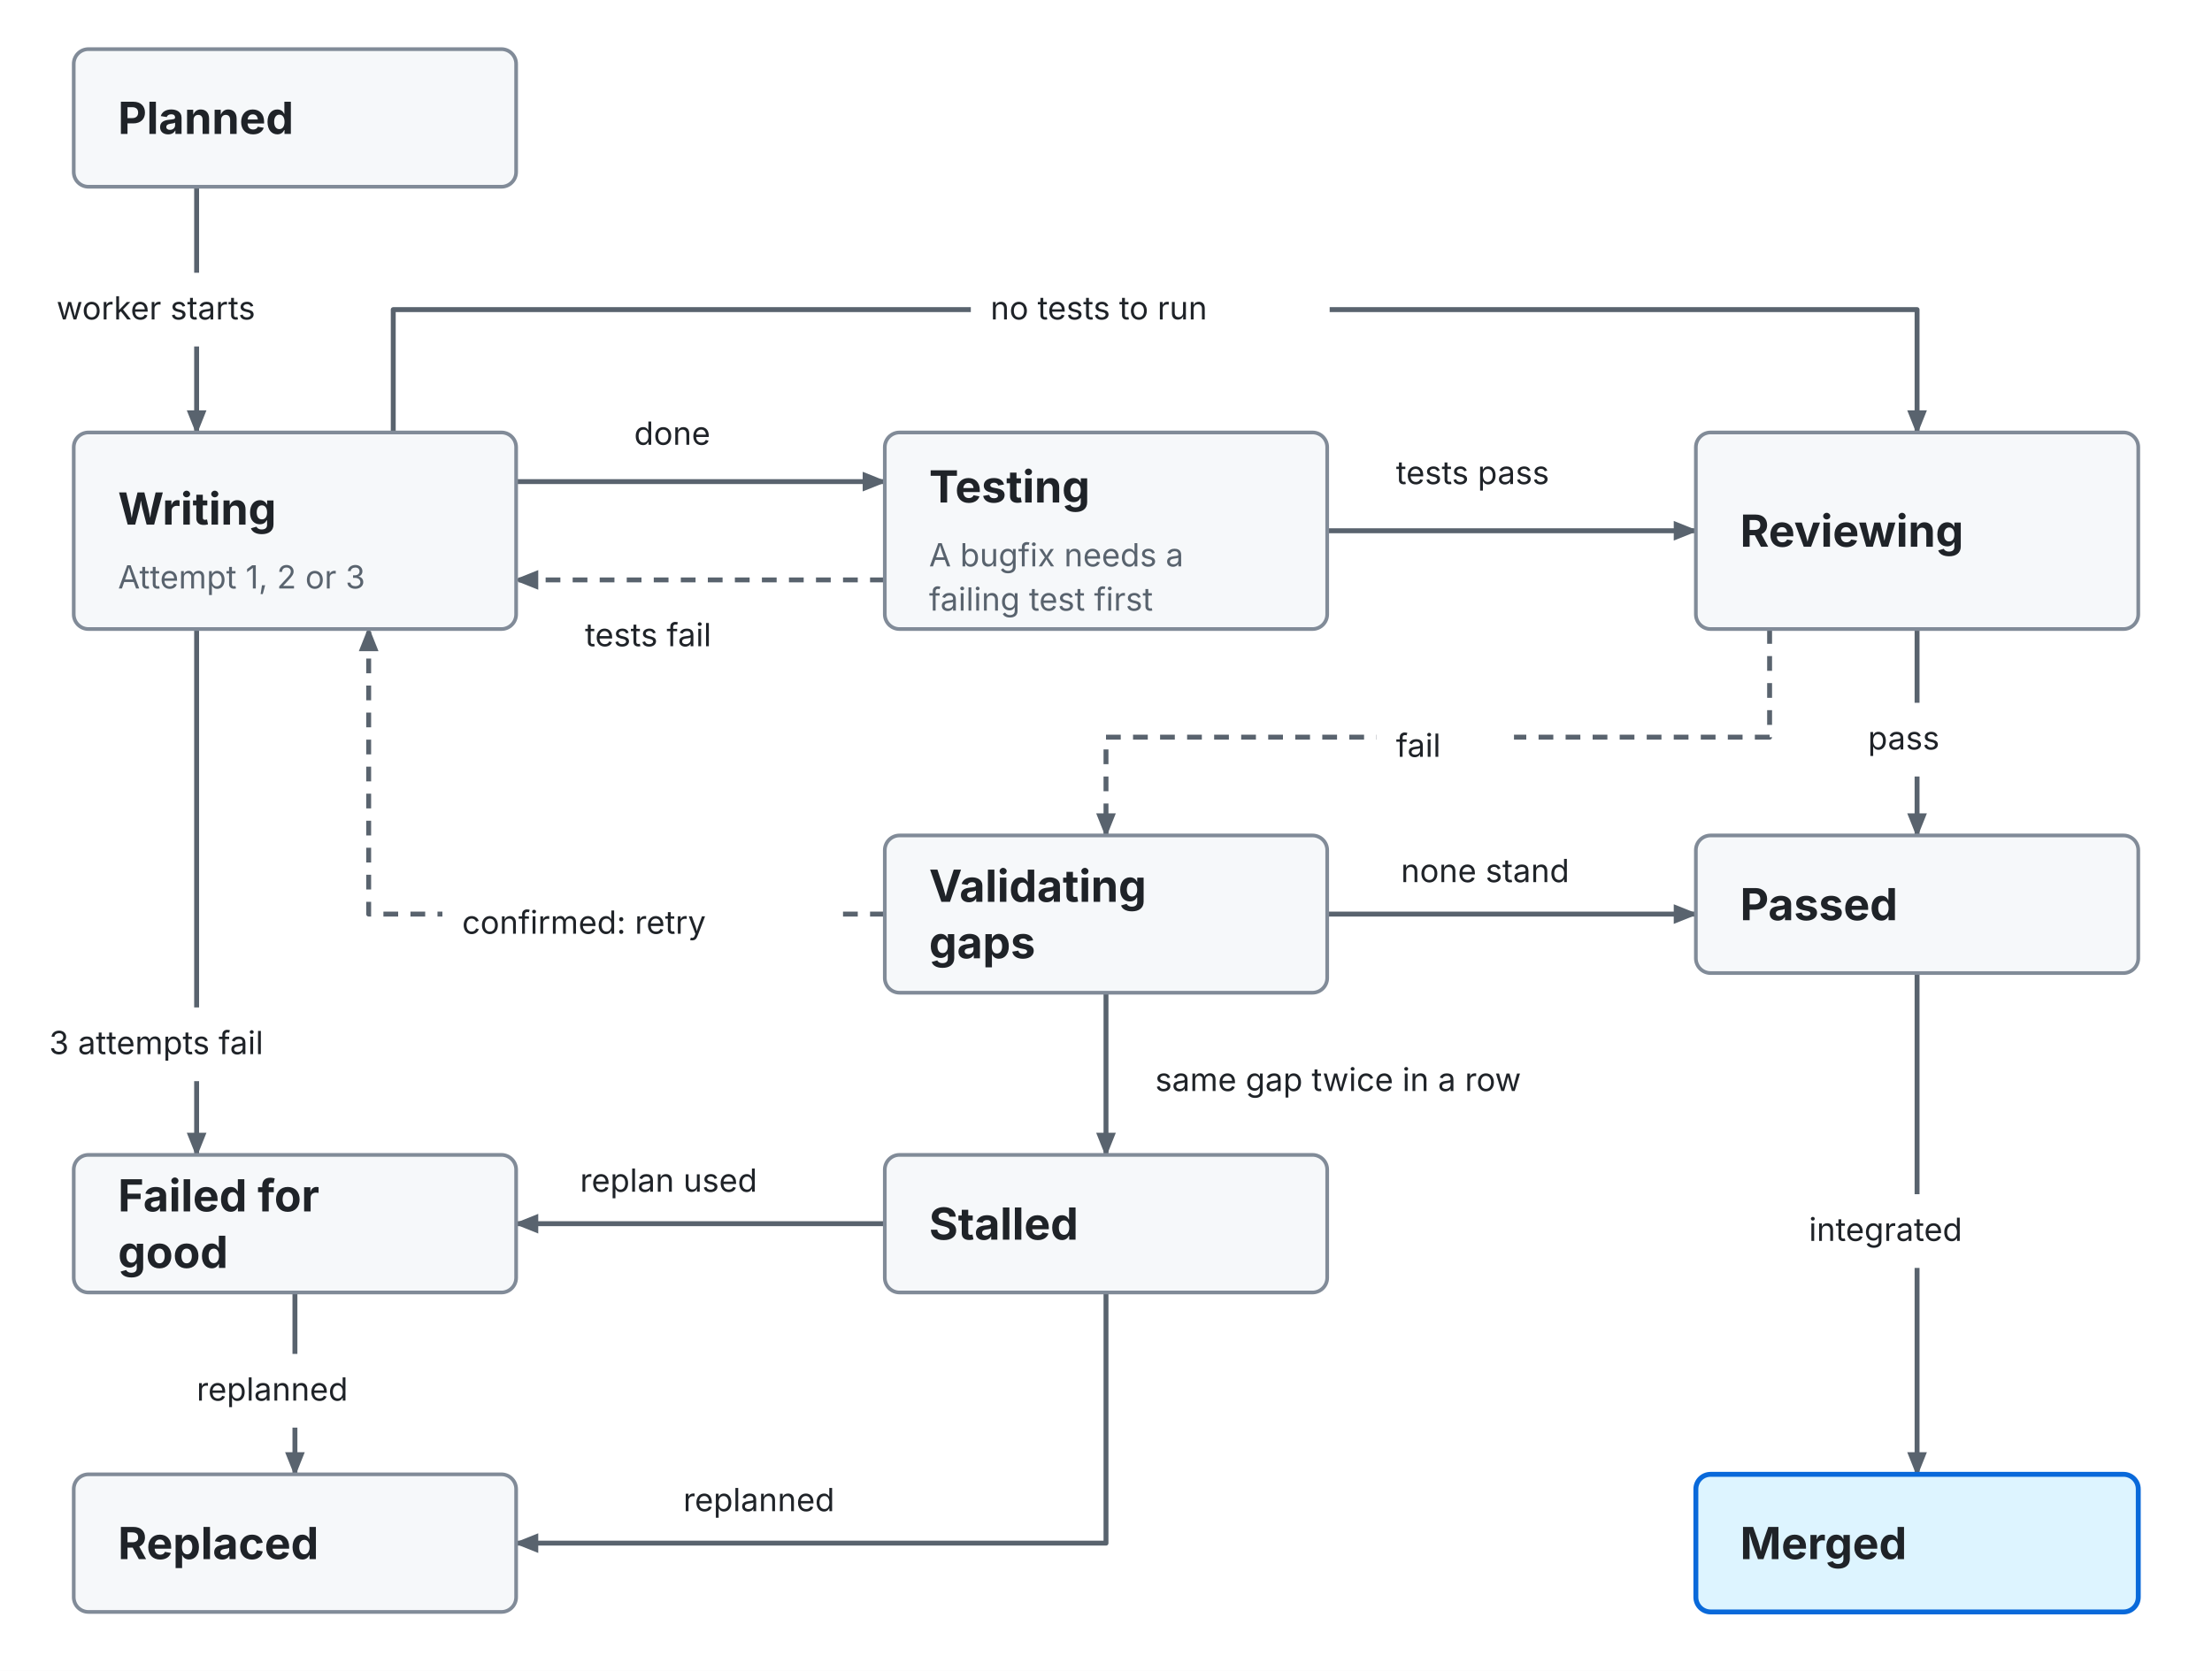
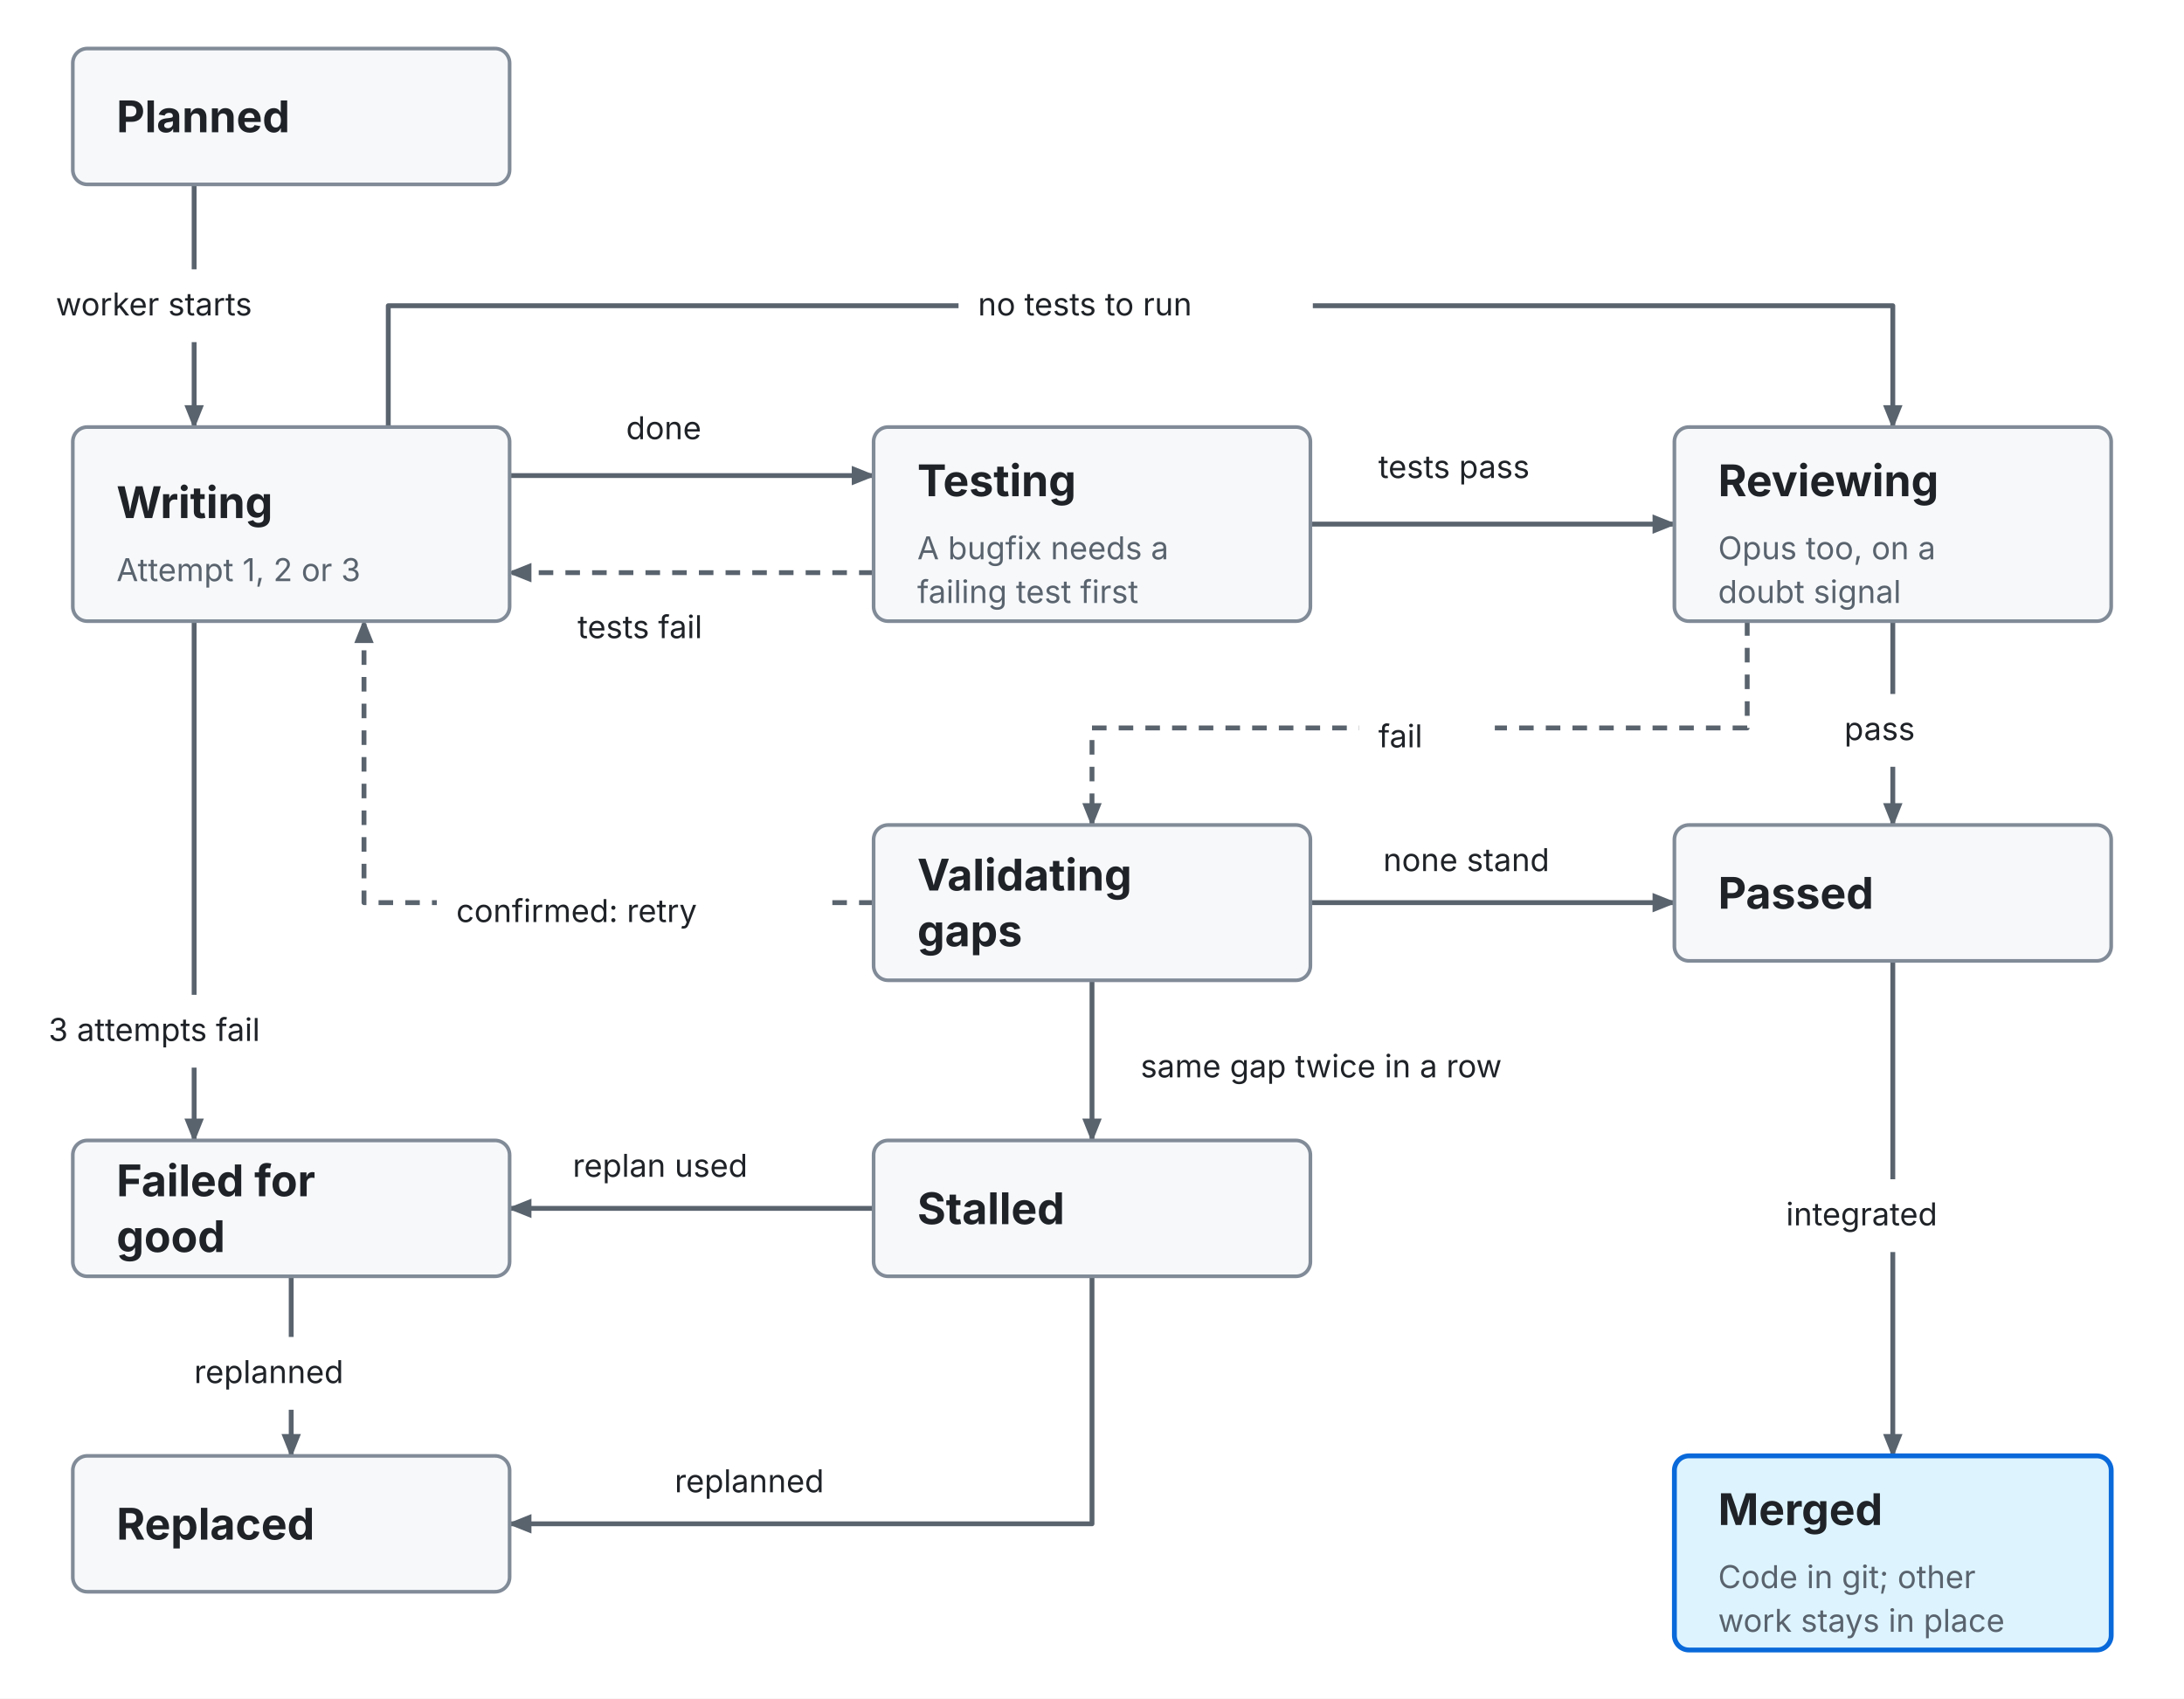
- <svg xmlns="http://www.w3.org/2000/svg" viewBox="0 0 900 680" width="900" height="680" role="img" aria-labelledby="dc-78c64ecfad-title dc-78c64ecfad-desc" font-family="system-ui, -apple-system, Segoe UI, sans-serif">
+ <svg xmlns="http://www.w3.org/2000/svg" viewBox="0 0 900 700" width="900" height="700" role="img" aria-labelledby="dc-5934b2e8c4-title dc-5934b2e8c4-desc" font-family="system-ui, -apple-system, Segoe UI, sans-serif">
  <defs>
-     <marker id="dc-78c64ecfad-arrow" markerWidth="10" markerHeight="8" refX="9" refY="4" orient="auto" markerUnits="userSpaceOnUse">
+     <marker id="dc-5934b2e8c4-arrow" markerWidth="10" markerHeight="8" refX="9" refY="4" orient="auto" markerUnits="userSpaceOnUse">
      <path d="M0 0 L10 4 L0 8 Z" fill="#59636e" />
    </marker>
  </defs>
-   <rect width="900" height="680" fill="#ffffff" aria-hidden="true" />
-   <polyline data-edge="t-start" points="80,76 80,176" fill="none" stroke="#59636e" stroke-width="2" stroke-linejoin="round" marker-end="url(#dc-78c64ecfad-arrow)" />
-   <polyline data-edge="t-done" points="210,196 360,196" fill="none" stroke="#59636e" stroke-width="2" stroke-linejoin="round" marker-end="url(#dc-78c64ecfad-arrow)" />
-   <polyline data-edge="t-fail" points="360,236 210,236" fill="none" stroke="#59636e" stroke-width="2" stroke-linejoin="round" marker-end="url(#dc-78c64ecfad-arrow)" stroke-dasharray="6 5" />
-   <polyline data-edge="t-pass" points="540,216 690,216" fill="none" stroke="#59636e" stroke-width="2" stroke-linejoin="round" marker-end="url(#dc-78c64ecfad-arrow)" />
-   <polyline data-edge="t-no-tests" points="160,176 160,126 780,126 780,176" fill="none" stroke="#59636e" stroke-width="2" stroke-linejoin="round" marker-end="url(#dc-78c64ecfad-arrow)" />
-   <polyline data-edge="t-review-fail" points="720,256 720,300 450,300 450,340" fill="none" stroke="#59636e" stroke-width="2" stroke-linejoin="round" marker-end="url(#dc-78c64ecfad-arrow)" stroke-dasharray="6 5" />
-   <polyline data-edge="t-confirmed" points="360,372 150,372 150,256" fill="none" stroke="#59636e" stroke-width="2" stroke-linejoin="round" marker-end="url(#dc-78c64ecfad-arrow)" stroke-dasharray="6 5" />
-   <polyline data-edge="t-none" points="540,372 690,372" fill="none" stroke="#59636e" stroke-width="2" stroke-linejoin="round" marker-end="url(#dc-78c64ecfad-arrow)" />
-   <polyline data-edge="t-review-pass" points="780,256 780,340" fill="none" stroke="#59636e" stroke-width="2" stroke-linejoin="round" marker-end="url(#dc-78c64ecfad-arrow)" />
-   <polyline data-edge="t-stall" points="450,404 450,470" fill="none" stroke="#59636e" stroke-width="2" stroke-linejoin="round" marker-end="url(#dc-78c64ecfad-arrow)" />
-   <polyline data-edge="t-attempts" points="80,256 80,470" fill="none" stroke="#59636e" stroke-width="2" stroke-linejoin="round" marker-end="url(#dc-78c64ecfad-arrow)" />
-   <polyline data-edge="t-replan-used" points="360,498 210,498" fill="none" stroke="#59636e" stroke-width="2" stroke-linejoin="round" marker-end="url(#dc-78c64ecfad-arrow)" />
-   <polyline data-edge="t-stall-replan" points="450,526 450,628 210,628" fill="none" stroke="#59636e" stroke-width="2" stroke-linejoin="round" marker-end="url(#dc-78c64ecfad-arrow)" />
-   <polyline data-edge="t-replan" points="120,526 120,600" fill="none" stroke="#59636e" stroke-width="2" stroke-linejoin="round" marker-end="url(#dc-78c64ecfad-arrow)" />
-   <polyline data-edge="t-merge" points="780,396 780,600" fill="none" stroke="#59636e" stroke-width="2" stroke-linejoin="round" marker-end="url(#dc-78c64ecfad-arrow)" />
-   <g id="dc-78c64ecfad-node-planned" data-node="planned" data-x="30" data-y="20" data-w="180" data-h="56">
+   <rect width="900" height="700" fill="#ffffff" aria-hidden="true" />
+   <polyline data-edge="t-start" points="80,76 80,176" fill="none" stroke="#59636e" stroke-width="2" stroke-linejoin="round" marker-end="url(#dc-5934b2e8c4-arrow)" />
+   <polyline data-edge="t-done" points="210,196 360,196" fill="none" stroke="#59636e" stroke-width="2" stroke-linejoin="round" marker-end="url(#dc-5934b2e8c4-arrow)" />
+   <polyline data-edge="t-fail" points="360,236 210,236" fill="none" stroke="#59636e" stroke-width="2" stroke-linejoin="round" marker-end="url(#dc-5934b2e8c4-arrow)" stroke-dasharray="6 5" />
+   <polyline data-edge="t-pass" points="540,216 690,216" fill="none" stroke="#59636e" stroke-width="2" stroke-linejoin="round" marker-end="url(#dc-5934b2e8c4-arrow)" />
+   <polyline data-edge="t-no-tests" points="160,176 160,126 780,126 780,176" fill="none" stroke="#59636e" stroke-width="2" stroke-linejoin="round" marker-end="url(#dc-5934b2e8c4-arrow)" />
+   <polyline data-edge="t-review-fail" points="720,256 720,300 450,300 450,340" fill="none" stroke="#59636e" stroke-width="2" stroke-linejoin="round" marker-end="url(#dc-5934b2e8c4-arrow)" stroke-dasharray="6 5" />
+   <polyline data-edge="t-confirmed" points="360,372 150,372 150,256" fill="none" stroke="#59636e" stroke-width="2" stroke-linejoin="round" marker-end="url(#dc-5934b2e8c4-arrow)" stroke-dasharray="6 5" />
+   <polyline data-edge="t-none" points="540,372 690,372" fill="none" stroke="#59636e" stroke-width="2" stroke-linejoin="round" marker-end="url(#dc-5934b2e8c4-arrow)" />
+   <polyline data-edge="t-review-pass" points="780,256 780,340" fill="none" stroke="#59636e" stroke-width="2" stroke-linejoin="round" marker-end="url(#dc-5934b2e8c4-arrow)" />
+   <polyline data-edge="t-stall" points="450,404 450,470" fill="none" stroke="#59636e" stroke-width="2" stroke-linejoin="round" marker-end="url(#dc-5934b2e8c4-arrow)" />
+   <polyline data-edge="t-attempts" points="80,256 80,470" fill="none" stroke="#59636e" stroke-width="2" stroke-linejoin="round" marker-end="url(#dc-5934b2e8c4-arrow)" />
+   <polyline data-edge="t-replan-used" points="360,498 210,498" fill="none" stroke="#59636e" stroke-width="2" stroke-linejoin="round" marker-end="url(#dc-5934b2e8c4-arrow)" />
+   <polyline data-edge="t-stall-replan" points="450,526 450,628 210,628" fill="none" stroke="#59636e" stroke-width="2" stroke-linejoin="round" marker-end="url(#dc-5934b2e8c4-arrow)" />
+   <polyline data-edge="t-replan" points="120,526 120,600" fill="none" stroke="#59636e" stroke-width="2" stroke-linejoin="round" marker-end="url(#dc-5934b2e8c4-arrow)" />
+   <polyline data-edge="t-merge" points="780,396 780,600" fill="none" stroke="#59636e" stroke-width="2" stroke-linejoin="round" marker-end="url(#dc-5934b2e8c4-arrow)" />
+   <g id="dc-5934b2e8c4-node-planned" data-node="planned" data-x="30" data-y="20" data-w="180" data-h="56">
    <rect x="30" y="20" width="180" height="56" rx="6" fill="#f6f8fa" stroke="#818b98" stroke-width="1.5" />
    <text x="48" y="54.5" font-size="18" font-weight="650" fill="#1f2328" text-anchor="start" data-node-text="planned">
      <tspan x="48" dy="0">Planned</tspan>
    </text>
  </g>
-   <g id="dc-78c64ecfad-node-writing" data-node="writing" data-x="30" data-y="176" data-w="180" data-h="80">
+   <g id="dc-5934b2e8c4-node-writing" data-node="writing" data-x="30" data-y="176" data-w="180" data-h="80">
    <rect x="30" y="176" width="180" height="80" rx="6" fill="#f6f8fa" stroke="#818b98" stroke-width="1.5" />
    <text x="48" y="213.5" font-size="18" font-weight="650" fill="#1f2328" text-anchor="start" data-node-text="writing">
      <tspan x="48" dy="0">Writing</tspan>
    </text>
    <text x="48" y="239.5" font-size="13" font-weight="400" fill="#59636e" text-anchor="start" data-node-text="writing">
      <tspan x="48" dy="0">Attempt 1, 2 or 3</tspan>
    </text>
  </g>
-   <g id="dc-78c64ecfad-node-testing" data-node="testing" data-x="360" data-y="176" data-w="180" data-h="80">
+   <g id="dc-5934b2e8c4-node-testing" data-node="testing" data-x="360" data-y="176" data-w="180" data-h="80">
    <rect x="360" y="176" width="180" height="80" rx="6" fill="#f6f8fa" stroke="#818b98" stroke-width="1.5" />
    <text x="378" y="204.5" font-size="18" font-weight="650" fill="#1f2328" text-anchor="start" data-node-text="testing">
      <tspan x="378" dy="0">Testing</tspan>
    </text>
    <text x="378" y="230.5" font-size="13" font-weight="400" fill="#59636e" text-anchor="start" data-node-text="testing">
      <tspan x="378" dy="0">A bugfix needs a</tspan>
      <tspan x="378" dy="18">failing test first</tspan>
    </text>
  </g>
-   <g id="dc-78c64ecfad-node-reviewing" data-node="reviewing" data-x="690" data-y="176" data-w="180" data-h="80">
+   <g id="dc-5934b2e8c4-node-reviewing" data-node="reviewing" data-x="690" data-y="176" data-w="180" data-h="80">
    <rect x="690" y="176" width="180" height="80" rx="6" fill="#f6f8fa" stroke="#818b98" stroke-width="1.5" />
-     <text x="708" y="222.5" font-size="18" font-weight="650" fill="#1f2328" text-anchor="start" data-node-text="reviewing">
+     <text x="708" y="204.5" font-size="18" font-weight="650" fill="#1f2328" text-anchor="start" data-node-text="reviewing">
      <tspan x="708" dy="0">Reviewing</tspan>
    </text>
+     <text x="708" y="230.5" font-size="13" font-weight="400" fill="#59636e" text-anchor="start" data-node-text="reviewing">
+       <tspan x="708" dy="0">Opus too, on a</tspan>
+       <tspan x="708" dy="18">doubt signal</tspan>
+     </text>
  </g>
-   <g id="dc-78c64ecfad-node-validating" data-node="validating" data-x="360" data-y="340" data-w="180" data-h="64">
+   <g id="dc-5934b2e8c4-node-validating" data-node="validating" data-x="360" data-y="340" data-w="180" data-h="64">
    <rect x="360" y="340" width="180" height="64" rx="6" fill="#f6f8fa" stroke="#818b98" stroke-width="1.5" />
    <text x="378" y="367.0" font-size="18" font-weight="650" fill="#1f2328" text-anchor="start" data-node-text="validating">
      <tspan x="378" dy="0">Validating</tspan>
      <tspan x="378" dy="23">gaps</tspan>
    </text>
  </g>
-   <g id="dc-78c64ecfad-node-passed" data-node="passed" data-x="690" data-y="340" data-w="180" data-h="56">
+   <g id="dc-5934b2e8c4-node-passed" data-node="passed" data-x="690" data-y="340" data-w="180" data-h="56">
    <rect x="690" y="340" width="180" height="56" rx="6" fill="#f6f8fa" stroke="#818b98" stroke-width="1.5" />
    <text x="708" y="374.5" font-size="18" font-weight="650" fill="#1f2328" text-anchor="start" data-node-text="passed">
      <tspan x="708" dy="0">Passed</tspan>
    </text>
  </g>
-   <g id="dc-78c64ecfad-node-failed" data-node="failed" data-x="30" data-y="470" data-w="180" data-h="56">
+   <g id="dc-5934b2e8c4-node-failed" data-node="failed" data-x="30" data-y="470" data-w="180" data-h="56">
    <rect x="30" y="470" width="180" height="56" rx="6" fill="#f6f8fa" stroke="#818b98" stroke-width="1.5" />
    <text x="48" y="493.0" font-size="18" font-weight="650" fill="#1f2328" text-anchor="start" data-node-text="failed">
      <tspan x="48" dy="0">Failed for</tspan>
      <tspan x="48" dy="23">good</tspan>
    </text>
  </g>
-   <g id="dc-78c64ecfad-node-stalled" data-node="stalled" data-x="360" data-y="470" data-w="180" data-h="56">
+   <g id="dc-5934b2e8c4-node-stalled" data-node="stalled" data-x="360" data-y="470" data-w="180" data-h="56">
    <rect x="360" y="470" width="180" height="56" rx="6" fill="#f6f8fa" stroke="#818b98" stroke-width="1.5" />
    <text x="378" y="504.5" font-size="18" font-weight="650" fill="#1f2328" text-anchor="start" data-node-text="stalled">
      <tspan x="378" dy="0">Stalled</tspan>
    </text>
  </g>
-   <g id="dc-78c64ecfad-node-replaced" data-node="replaced" data-x="30" data-y="600" data-w="180" data-h="56">
+   <g id="dc-5934b2e8c4-node-replaced" data-node="replaced" data-x="30" data-y="600" data-w="180" data-h="56">
    <rect x="30" y="600" width="180" height="56" rx="6" fill="#f6f8fa" stroke="#818b98" stroke-width="1.5" />
    <text x="48" y="634.5" font-size="18" font-weight="650" fill="#1f2328" text-anchor="start" data-node-text="replaced">
      <tspan x="48" dy="0">Replaced</tspan>
    </text>
  </g>
-   <g id="dc-78c64ecfad-node-merged" data-node="merged" data-x="690" data-y="600" data-w="180" data-h="56">
-     <rect x="690" y="600" width="180" height="56" rx="6" fill="#ddf4ff" stroke="#0969da" stroke-width="2" />
-     <text x="708" y="634.5" font-size="18" font-weight="650" fill="#1f2328" text-anchor="start" data-node-text="merged">
+   <g id="dc-5934b2e8c4-node-merged" data-node="merged" data-x="690" data-y="600" data-w="180" data-h="80">
+     <rect x="690" y="600" width="180" height="80" rx="6" fill="#ddf4ff" stroke="#0969da" stroke-width="2" />
+     <text x="708" y="628.5" font-size="18" font-weight="650" fill="#1f2328" text-anchor="start" data-node-text="merged">
      <tspan x="708" dy="0">Merged</tspan>
+     </text>
+     <text x="708" y="654.5" font-size="13" font-weight="400" fill="#59636e" text-anchor="start" data-node-text="merged">
+       <tspan x="708" dy="0">Code in git; other</tspan>
+       <tspan x="708" dy="18">work stays in place</tspan>
    </text>
  </g>
  <g data-label="t-start" data-x="15" data-y="111" data-w="130" data-h="30">
    <rect x="15" y="111" width="130" height="30" rx="4" fill="#ffffff" />
    <text x="23" y="130" font-size="13" font-weight="400" fill="#1f2328" text-anchor="start">
      <tspan x="23" dy="0">worker starts</tspan>
    </text>
  </g>
  <g data-label="t-done" data-x="250" data-y="162" data-w="70" data-h="30">
    <rect x="250" y="162" width="70" height="30" rx="4" fill="#ffffff" />
    <text x="258" y="181" font-size="13" font-weight="400" fill="#1f2328" text-anchor="start">
      <tspan x="258" dy="0">done</tspan>
    </text>
  </g>
  <g data-label="t-fail" data-x="230" data-y="244" data-w="110" data-h="30">
    <rect x="230" y="244" width="110" height="30" rx="4" fill="#ffffff" />
    <text x="238" y="263" font-size="13" font-weight="400" fill="#1f2328" text-anchor="start">
      <tspan x="238" dy="0">tests fail</tspan>
    </text>
  </g>
  <g data-label="t-pass" data-x="560" data-y="178" data-w="110" data-h="30">
    <rect x="560" y="178" width="110" height="30" rx="4" fill="#ffffff" />
    <text x="568" y="197" font-size="13" font-weight="400" fill="#1f2328" text-anchor="start">
      <tspan x="568" dy="0">tests pass</tspan>
    </text>
  </g>
  <g data-label="t-no-tests" data-x="395" data-y="111" data-w="146" data-h="30">
    <rect x="395" y="111" width="146" height="30" rx="4" fill="#ffffff" />
    <text x="403" y="130" font-size="13" font-weight="400" fill="#1f2328" text-anchor="start">
      <tspan x="403" dy="0">no tests to run</tspan>
    </text>
  </g>
  <g data-label="t-review-fail" data-x="560" data-y="289" data-w="56" data-h="30">
    <rect x="560" y="289" width="56" height="30" rx="4" fill="#ffffff" />
    <text x="568" y="308" font-size="13" font-weight="400" fill="#1f2328" text-anchor="start">
      <tspan x="568" dy="0">fail</tspan>
    </text>
  </g>
  <g data-label="t-confirmed" data-x="180" data-y="361" data-w="160" data-h="30">
    <rect x="180" y="361" width="160" height="30" rx="4" fill="#ffffff" />
    <text x="188" y="380" font-size="13" font-weight="400" fill="#1f2328" text-anchor="start">
      <tspan x="188" dy="0">confirmed: retry</tspan>
    </text>
  </g>
  <g data-label="t-none" data-x="562" data-y="340" data-w="106" data-h="30">
    <rect x="562" y="340" width="106" height="30" rx="4" fill="#ffffff" />
    <text x="570" y="359" font-size="13" font-weight="400" fill="#1f2328" text-anchor="start">
      <tspan x="570" dy="0">none stand</tspan>
    </text>
  </g>
  <g data-label="t-review-pass" data-x="752" data-y="286" data-w="56" data-h="30">
    <rect x="752" y="286" width="56" height="30" rx="4" fill="#ffffff" />
    <text x="760" y="305" font-size="13" font-weight="400" fill="#1f2328" text-anchor="start">
      <tspan x="760" dy="0">pass</tspan>
    </text>
  </g>
  <g data-label="t-stall" data-x="462" data-y="425" data-w="210" data-h="30">
    <rect x="462" y="425" width="210" height="30" rx="4" fill="#ffffff" />
    <text x="470" y="444" font-size="13" font-weight="400" fill="#1f2328" text-anchor="start">
      <tspan x="470" dy="0">same gap twice in a row</tspan>
    </text>
  </g>
  <g data-label="t-attempts" data-x="12" data-y="410" data-w="136" data-h="30">
    <rect x="12" y="410" width="136" height="30" rx="4" fill="#ffffff" />
    <text x="20" y="429" font-size="13" font-weight="400" fill="#1f2328" text-anchor="start">
      <tspan x="20" dy="0">3 attempts fail</tspan>
    </text>
  </g>
  <g data-label="t-replan-used" data-x="228" data-y="466" data-w="114" data-h="30">
    <rect x="228" y="466" width="114" height="30" rx="4" fill="#ffffff" />
    <text x="236" y="485" font-size="13" font-weight="400" fill="#1f2328" text-anchor="start">
      <tspan x="236" dy="0">replan used</tspan>
    </text>
  </g>
  <g data-label="t-stall-replan" data-x="270" data-y="596" data-w="104" data-h="30">
    <rect x="270" y="596" width="104" height="30" rx="4" fill="#ffffff" />
    <text x="278" y="615" font-size="13" font-weight="400" fill="#1f2328" text-anchor="start">
      <tspan x="278" dy="0">replanned</tspan>
    </text>
  </g>
  <g data-label="t-replan" data-x="72" data-y="551" data-w="96" data-h="30">
    <rect x="72" y="551" width="96" height="30" rx="4" fill="#ffffff" />
    <text x="80" y="570" font-size="13" font-weight="400" fill="#1f2328" text-anchor="start">
      <tspan x="80" dy="0">replanned</tspan>
    </text>
  </g>
  <g data-label="t-merge" data-x="728" data-y="486" data-w="104" data-h="30">
    <rect x="728" y="486" width="104" height="30" rx="4" fill="#ffffff" />
    <text x="736" y="505" font-size="13" font-weight="400" fill="#1f2328" text-anchor="start">
      <tspan x="736" dy="0">integrated</tspan>
    </text>
  </g>
</svg>
